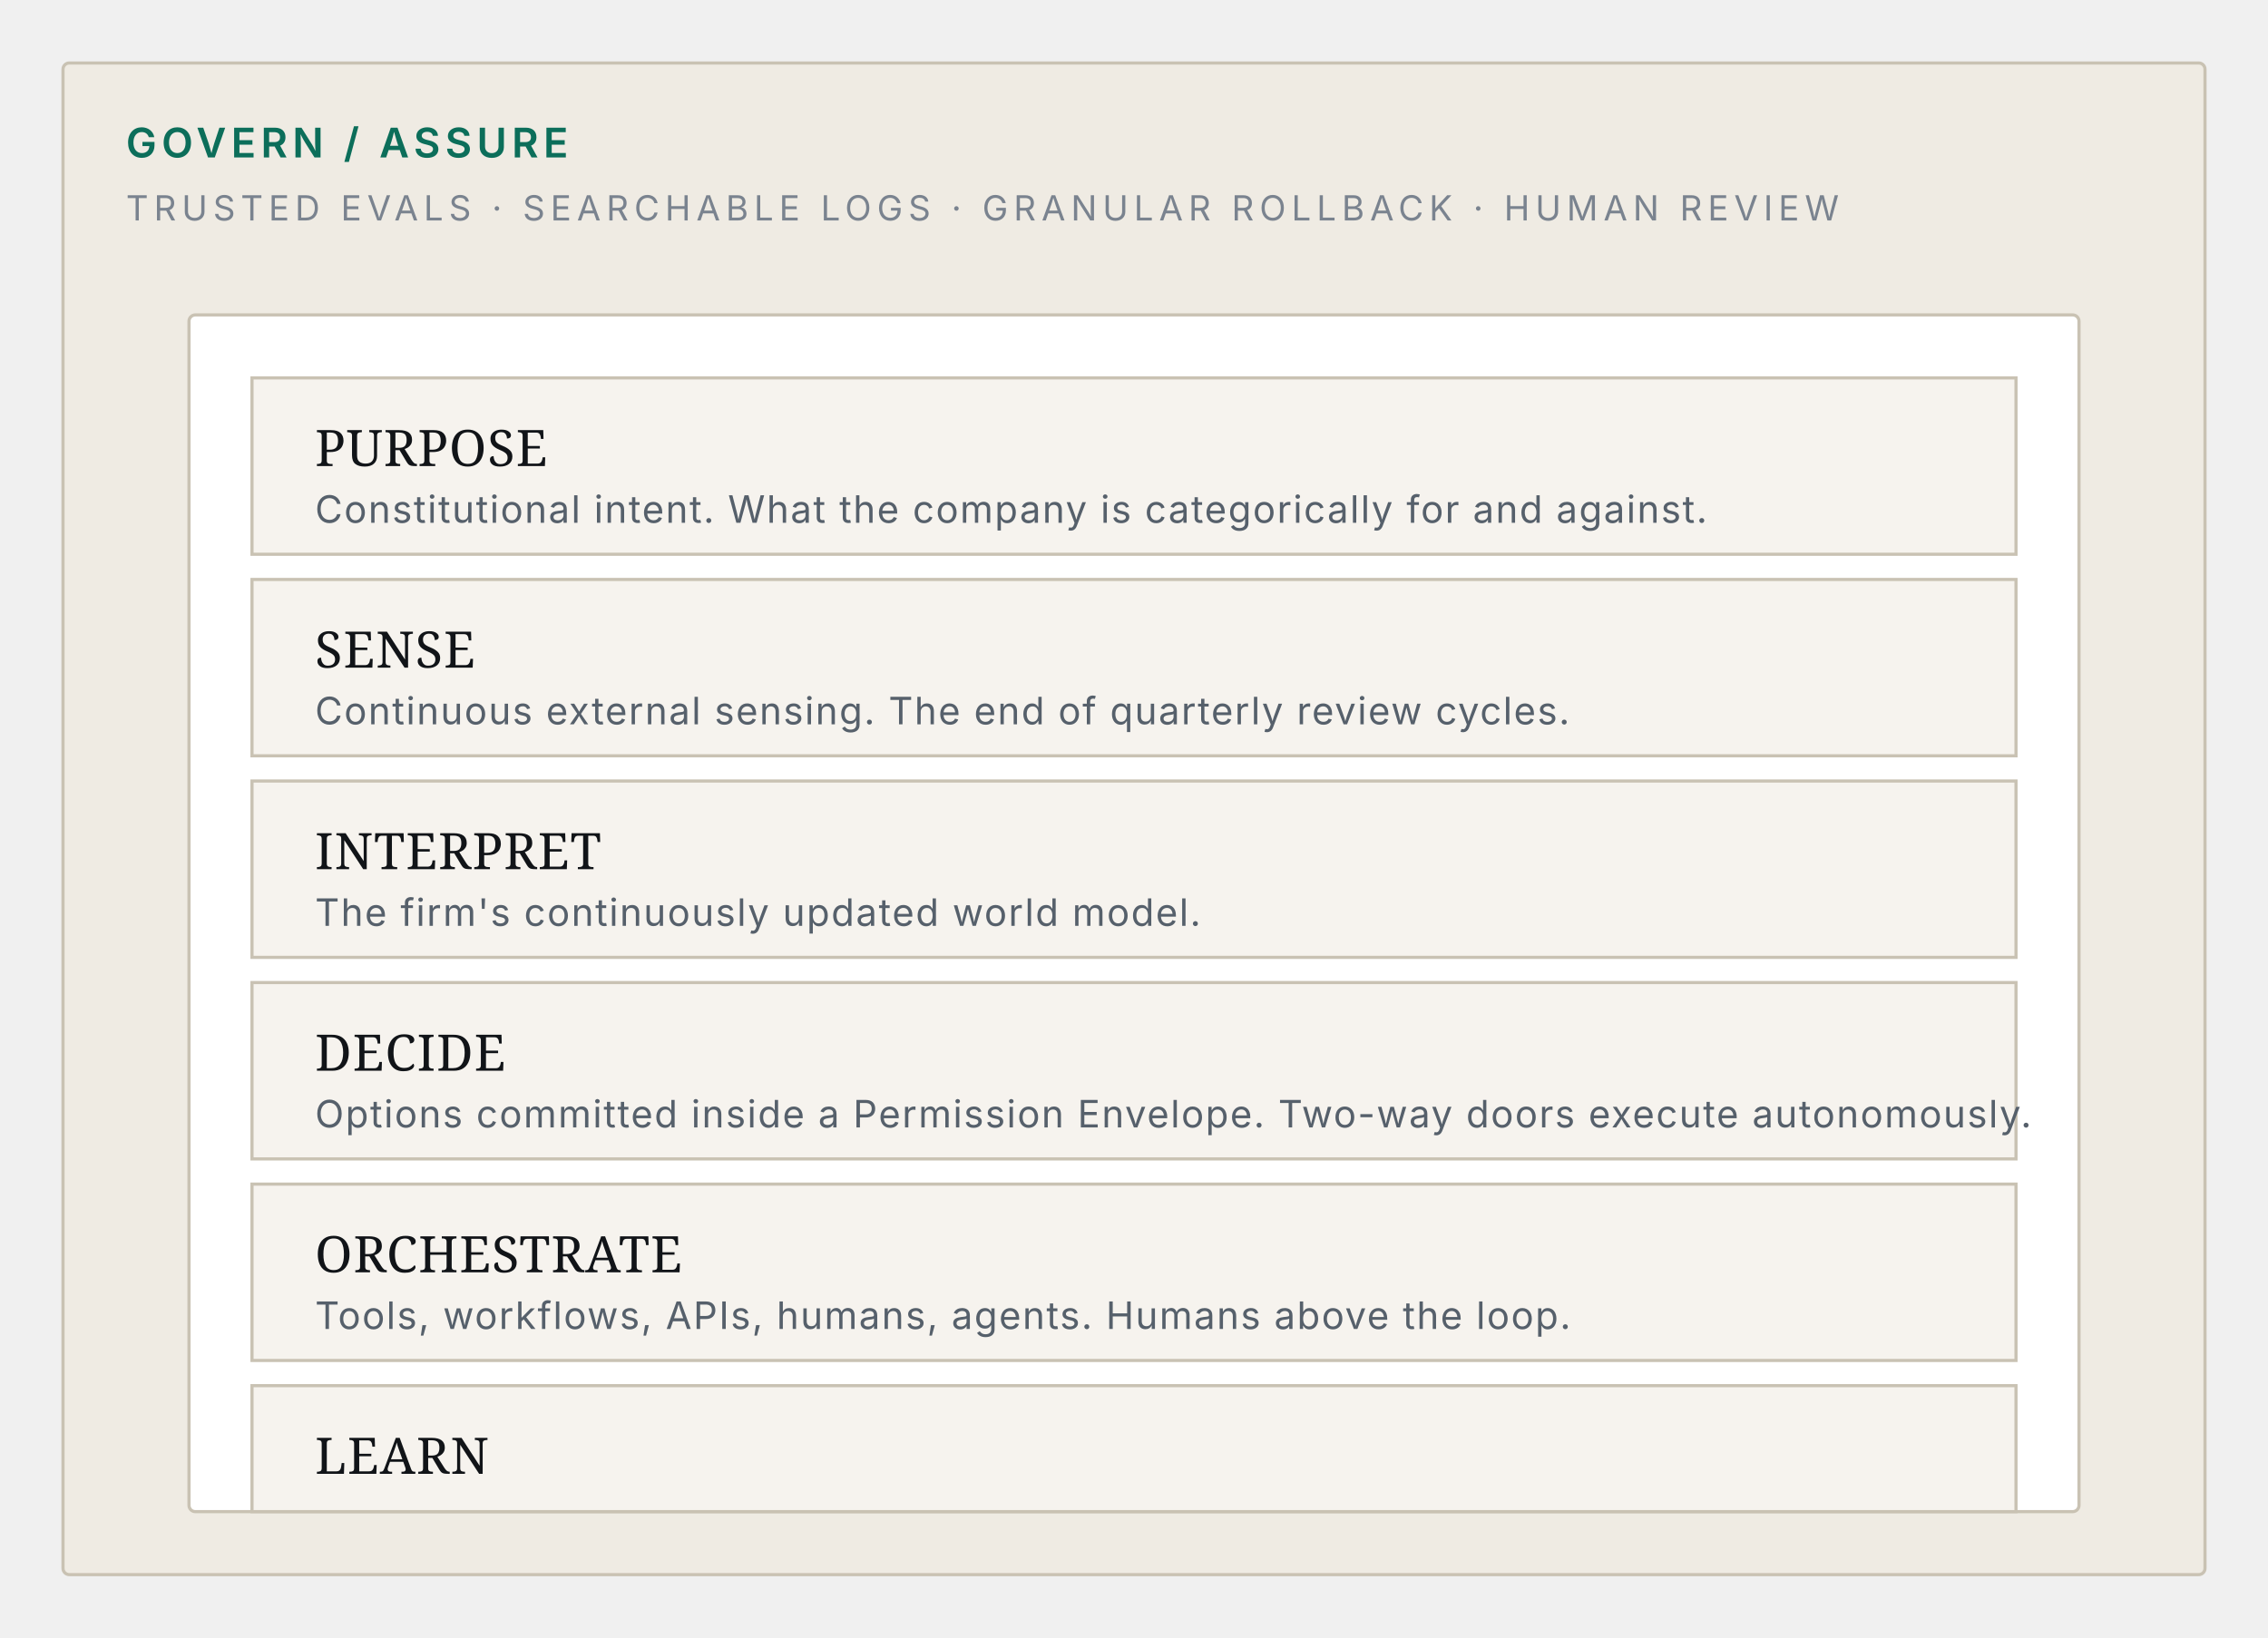
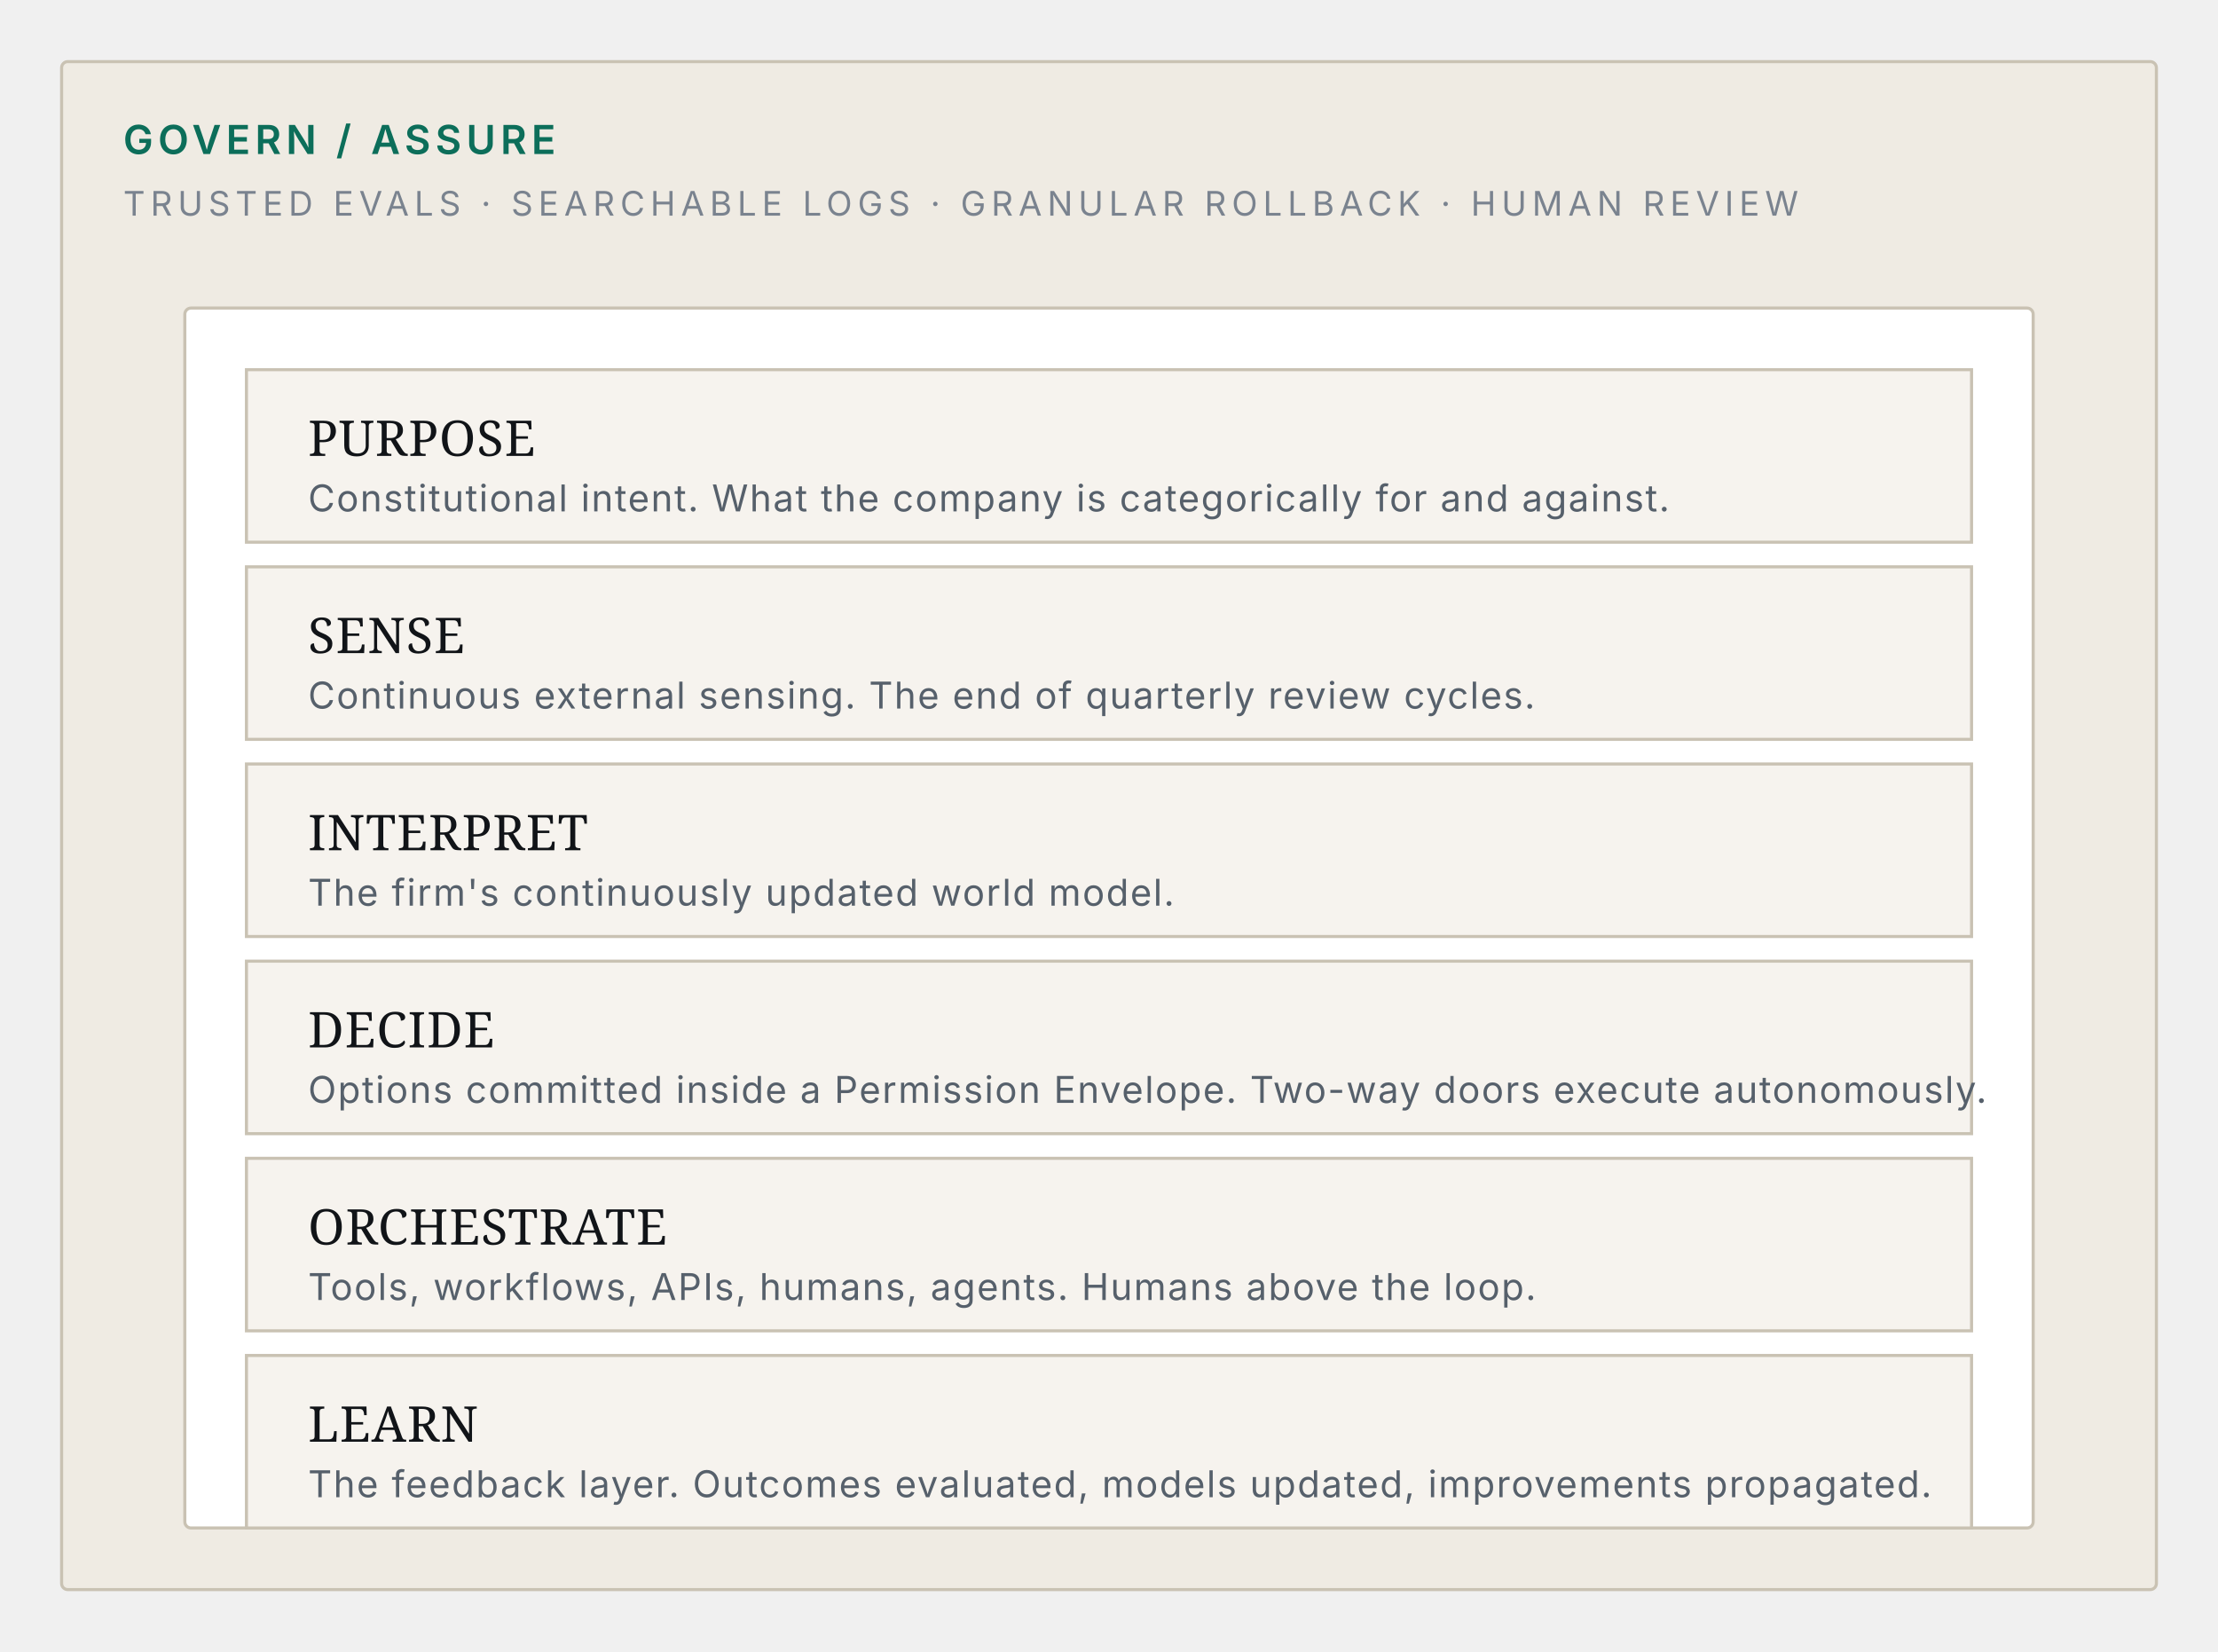
- <svg xmlns="http://www.w3.org/2000/svg" viewBox="0 0 720 520" role="img" aria-labelledby="isTitle isDesc">
+ <svg xmlns="http://www.w3.org/2000/svg" viewBox="0 0 720 536" role="img" aria-labelledby="isTitle isDesc">
  <style>
    .ink   { fill: #111418; }
    .soft  { fill: #56606b; }
    .quiet { fill: #7a838f; }
    .accent{ fill: #0c6e5a; }
    .panel { fill: #ffffff; stroke: #c9c2b3; stroke-width: 1; }
    .band  { fill: #efebe3; stroke: #c9c2b3; stroke-width: 1; }
    .layer { fill: #f6f3ee; stroke: #c9c2b3; stroke-width: 1; }
    .layer.is-visible { fill: #ffffff; }
    .label-l { font-family: "Fraunces","Tiempos Headline","Georgia",serif; font-size: 16px; fill: #111418; letter-spacing: 0.02em; }
    .label-d { font-family: "Inter","Söhne",system-ui,sans-serif; font-size: 12px; fill: #56606b; letter-spacing: 0.04em; }
    .label-m { font-family: "Inter","Söhne",system-ui,sans-serif; font-size: 11px; fill: #7a838f; letter-spacing: 0.16em; text-transform: uppercase; }
    .label-g { font-family: "Inter","Söhne",system-ui,sans-serif; font-size: 13px; fill: #0c6e5a; font-weight: 600; letter-spacing: 0.12em; }
  </style>
-   <rect class="band" x="20" y="20" width="680" height="480" rx="2" />
+   <rect class="band" x="20" y="20" width="680" height="496" rx="2" />
  <text class="label-g" x="40" y="50">GOVERN / ASSURE</text>
  <text class="label-m" x="40" y="70">TRUSTED EVALS · SEARCHABLE LOGS · GRANULAR ROLLBACK · HUMAN REVIEW</text>
-   <rect class="panel" x="60" y="100" width="600" height="380" rx="2" />
+   <rect class="panel" x="60" y="100" width="600" height="396" rx="2" />
  <g class="reveal-layer">
    <rect class="layer" x="80" y="120" width="560" height="56" />
    <text class="label-l" x="100" y="148">PURPOSE</text>
    <text class="label-d" x="100" y="166">Constitutional intent. What the company is categorically for and against.</text>
  </g>
  <g class="reveal-layer">
    <rect class="layer" x="80" y="184" width="560" height="56" />
    <text class="label-l" x="100" y="212">SENSE</text>
    <text class="label-d" x="100" y="230">Continuous external sensing. The end of quarterly review cycles.</text>
  </g>
  <g class="reveal-layer">
    <rect class="layer" x="80" y="248" width="560" height="56" />
    <text class="label-l" x="100" y="276">INTERPRET</text>
    <text class="label-d" x="100" y="294">The firm's continuously updated world model.</text>
  </g>
  <g class="reveal-layer">
    <rect class="layer" x="80" y="312" width="560" height="56" />
    <text class="label-l" x="100" y="340">DECIDE</text>
    <text class="label-d" x="100" y="358">Options committed inside a Permission Envelope. Two-way doors execute autonomously.</text>
  </g>
  <g class="reveal-layer">
    <rect class="layer" x="80" y="376" width="560" height="56" />
    <text class="label-l" x="100" y="404">ORCHESTRATE</text>
    <text class="label-d" x="100" y="422">Tools, workflows, APIs, humans, agents. Humans above the loop.</text>
  </g>
  <g class="reveal-layer">
-     <rect class="layer" x="80" y="440" width="560" height="40" />
+     <rect class="layer" x="80" y="440" width="560" height="56" />
    <text class="label-l" x="100" y="468">LEARN</text>
+     <text class="label-d" x="100" y="486">The feedback layer. Outcomes evaluated, models updated, improvements propagated.</text>
  </g>
</svg>
